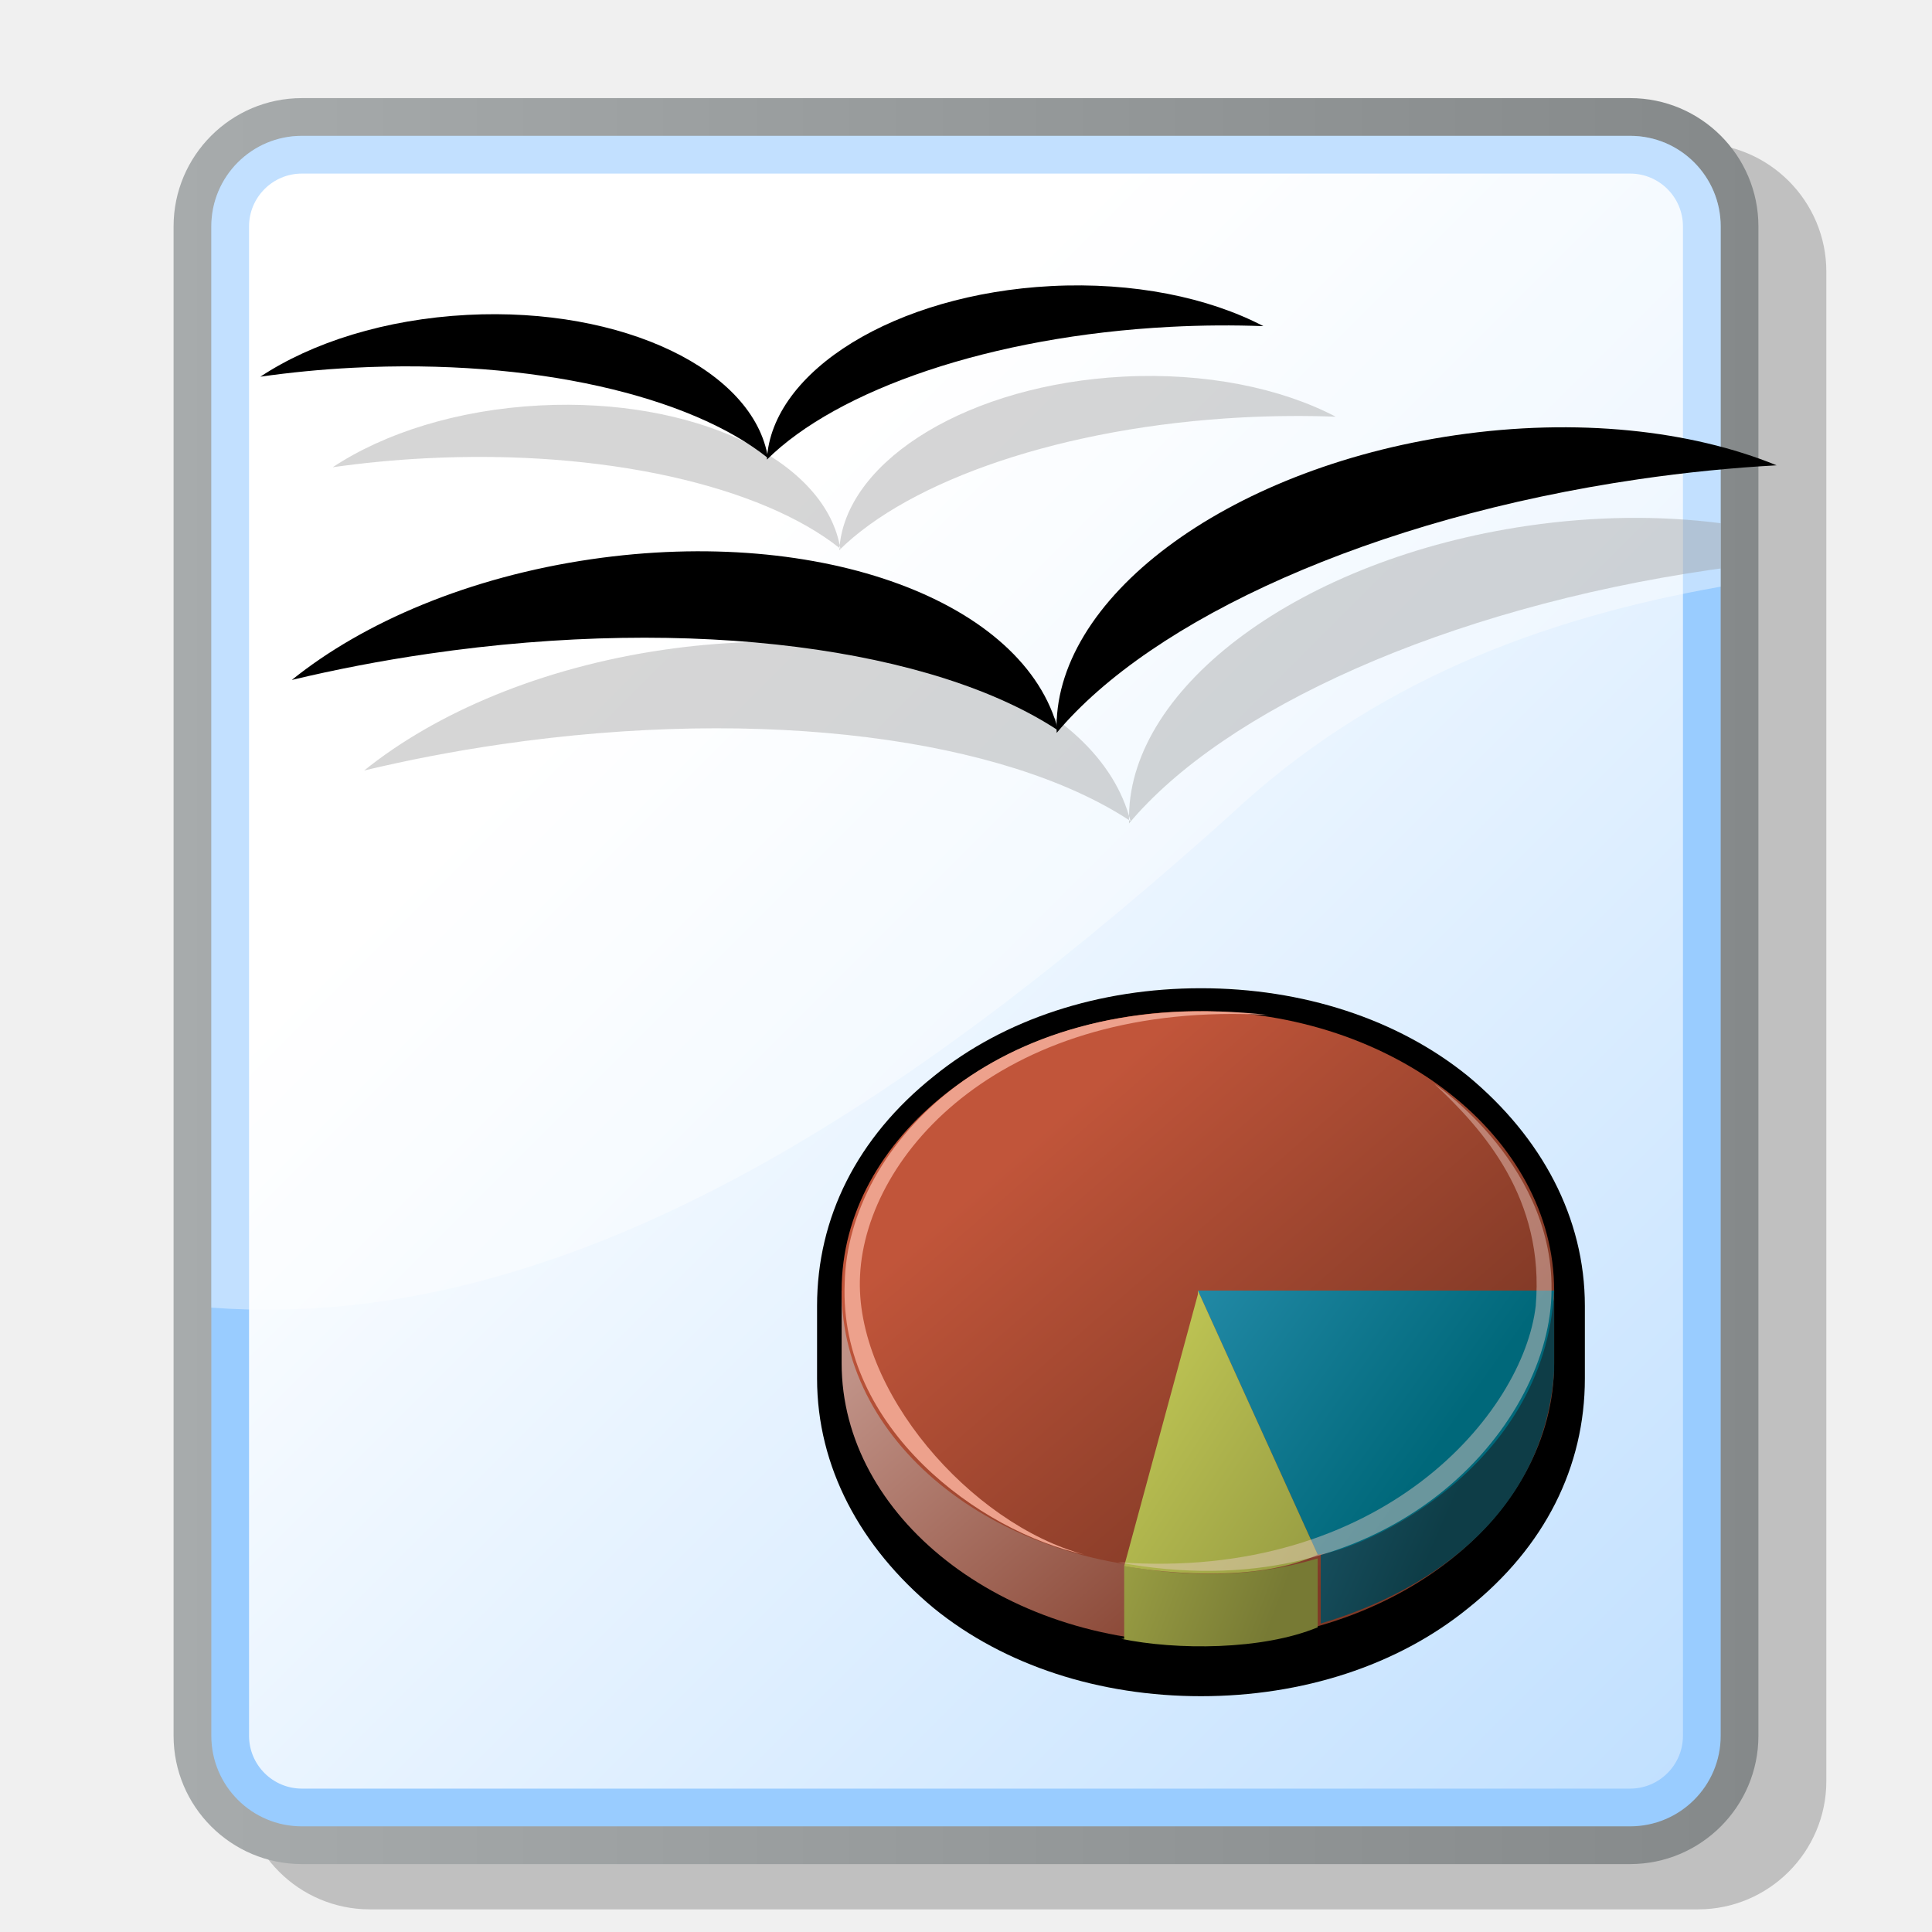
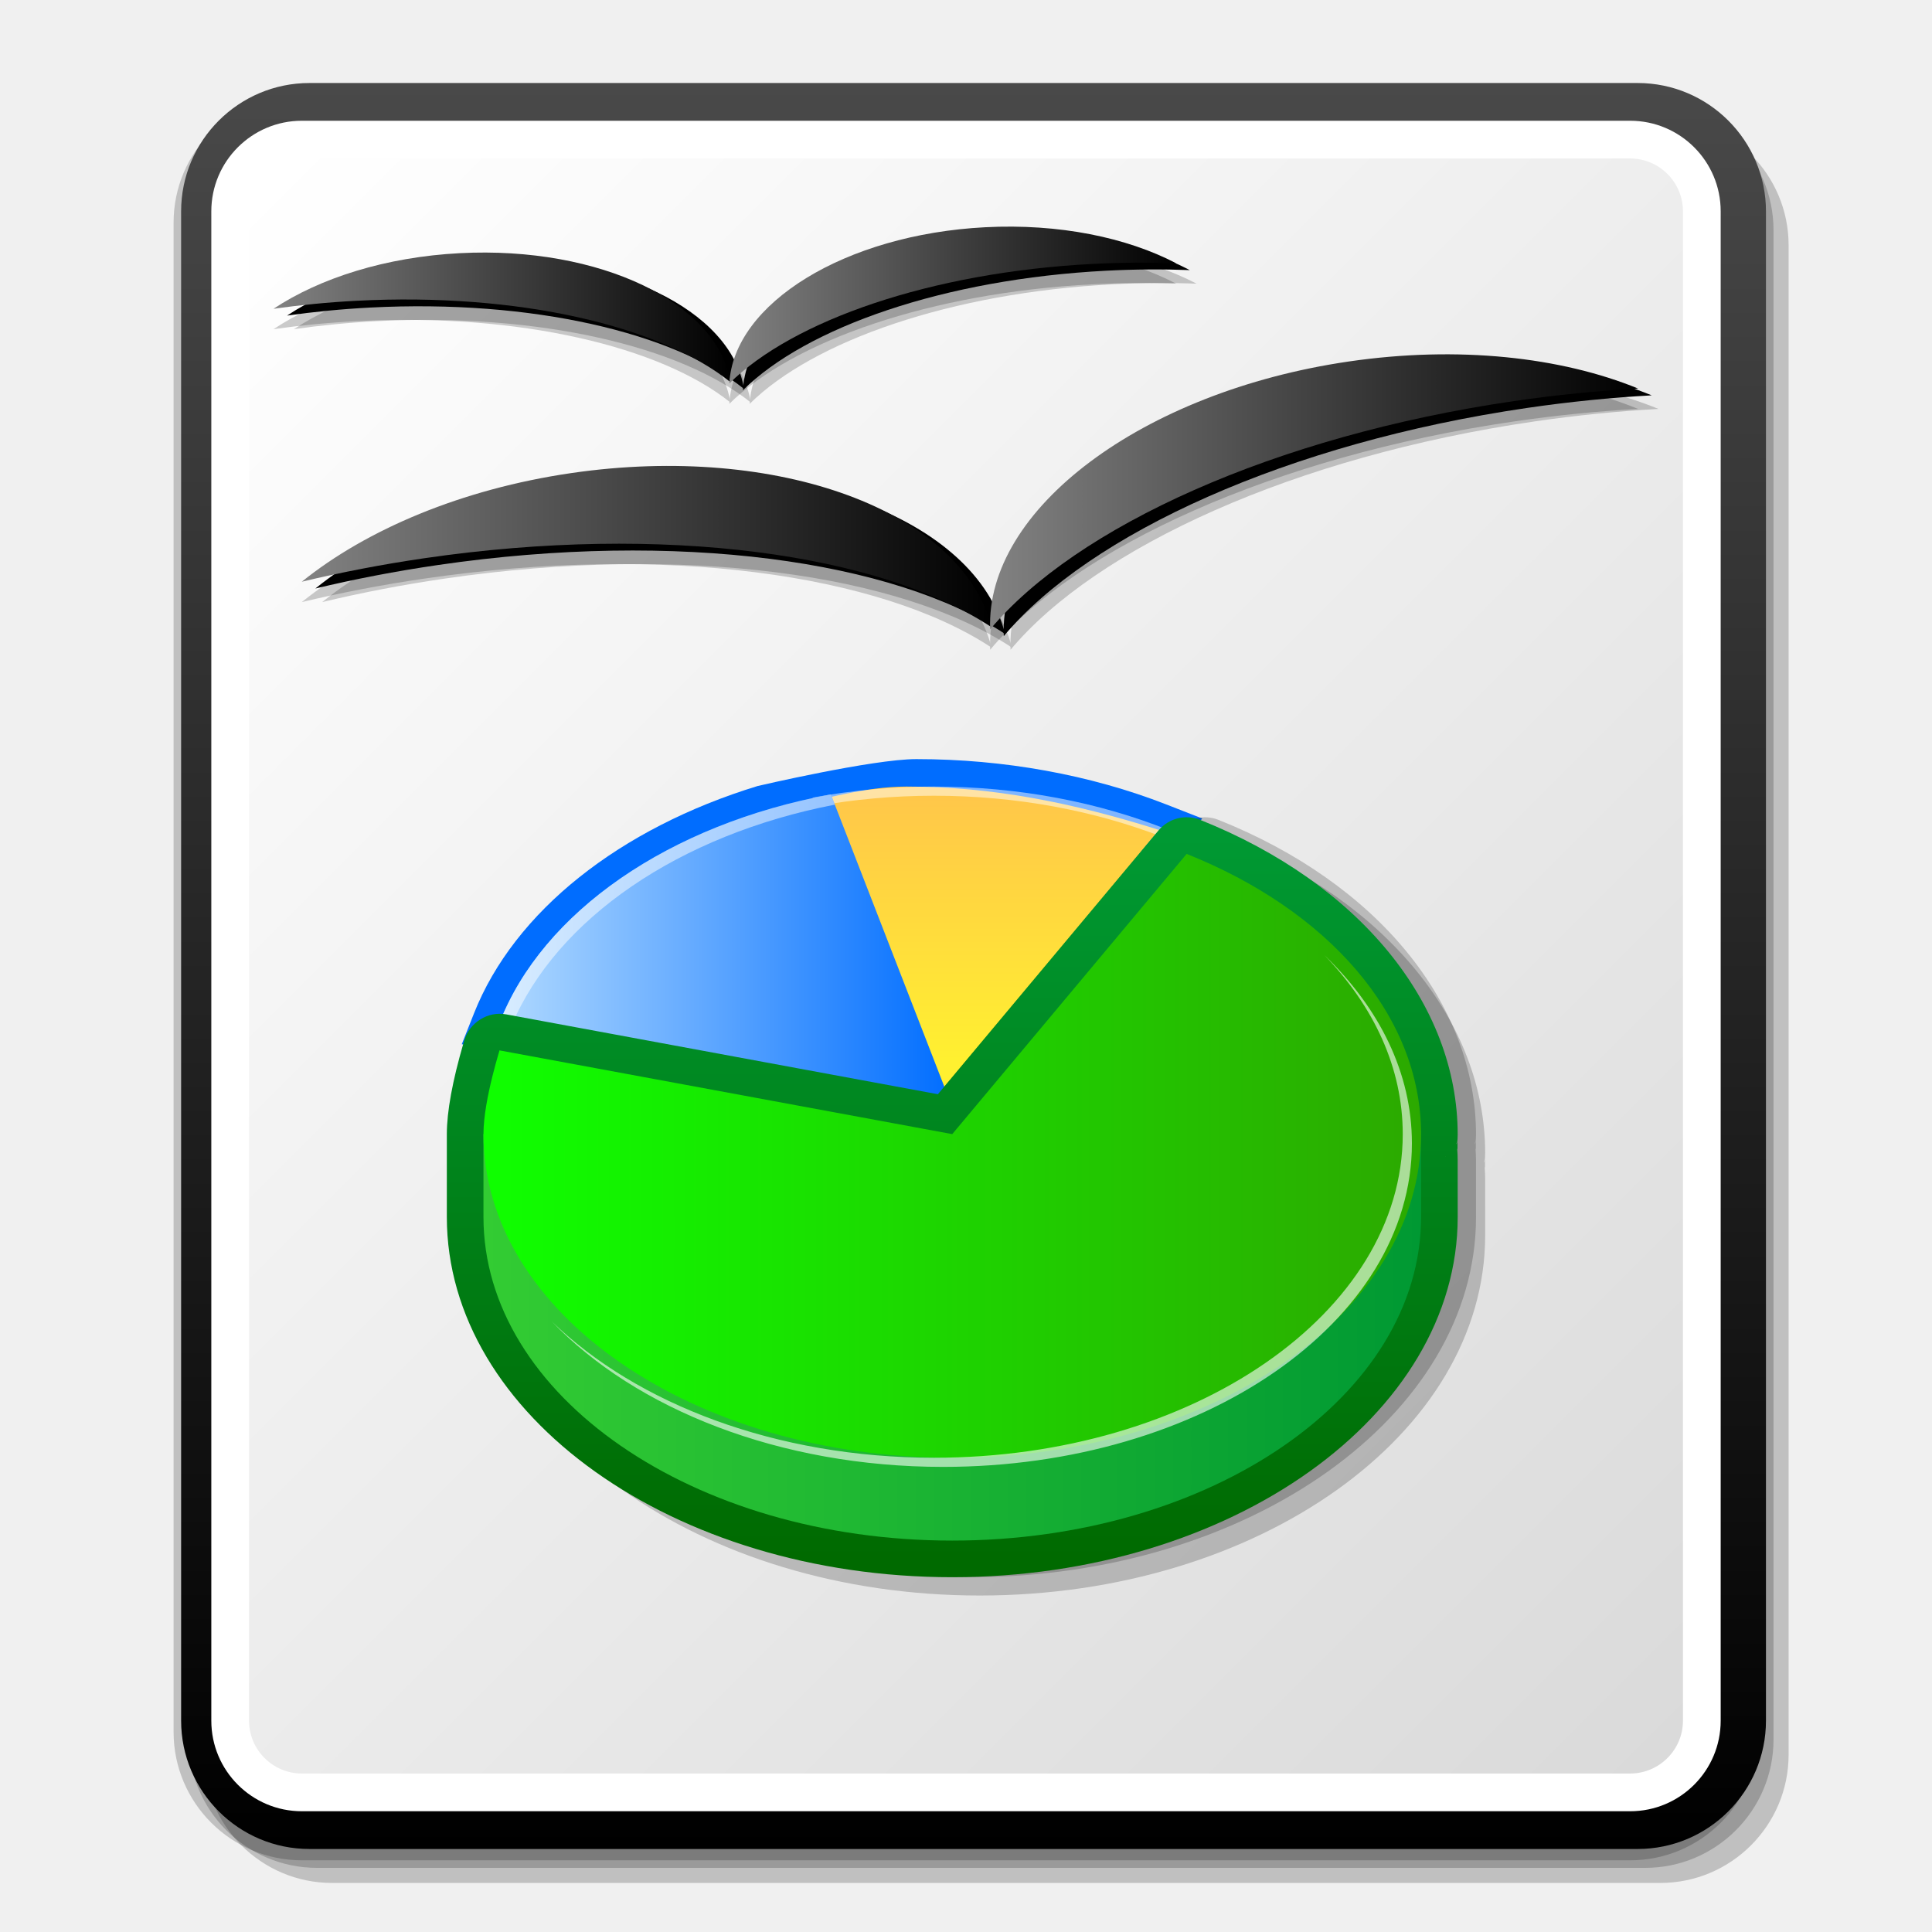
- <svg xmlns="http://www.w3.org/2000/svg" xmlns:ns1="&amp;ns_ai;" ns1:viewOrigin="178 524" ns1:rulerOrigin="-178 -268" ns1:pageBounds="178 524 434 268" width="48pt" height="48pt" viewBox="0 0 256 256" style="overflow:visible;enable-background:new 0 0 256 256" xml:space="preserve" id="svg153">
-   <defs id="defs184" />
-   <g id="Layer_3" ns1:layer="yes" ns1:dimmedPercent="50" ns1:rgbTrio="#4F00FFFF4F00" style="stroke:#000000;">
-     <path ns1:knockout="Off" style="opacity:0.2;stroke:none;" d="M49,19c-9.374,0-17,7.626-17,17v200c0,9.374,7.626,17,17,17h176c9.374,0,17-7.626,17-17    V36c0-9.374-7.626-17-17-17H49z" id="path156" />
-     <linearGradient id="XMLID_1_" gradientUnits="userSpaceOnUse" x1="23" y1="130" x2="233" y2="130">
-       <stop offset="0" style="stop-color:#A7ABAC" id="stop158" />
-       <stop offset="1" style="stop-color:#85898A" id="stop159" />
+ <svg xmlns="http://www.w3.org/2000/svg" width="48pt" height="48pt" viewBox="0 0 256 256" overflow="visible" enable-background="new 0 0 256 256" xml:space="preserve" id="svg610">
+   <defs id="defs740" />
+   <g id="Layer_1">
+     <path opacity="0.2" d="M44,15.5c-9.374,0-17,7.626-17,17v200c0,9.374,7.626,17,17,17h176c9.375,0,17-7.626,17-17v-200     c0-9.374-7.625-17-17-17H44z" id="path613" />
+     <path opacity="0.2" d="M42,13.5c-9.374,0-17,7.626-17,17v200c0,9.374,7.626,17,17,17h176c9.375,0,17-7.626,17-17v-200     c0-9.374-7.625-17-17-17H42z" id="path614" />
+     <path opacity="0.2" d="M40,12.5c-9.374,0-17,7.626-17,17v200c0,9.374,7.626,17,17,17h176c9.375,0,17-7.626,17-17v-200     c0-9.374-7.625-17-17-17H40z" id="path615" />
+     <linearGradient id="XMLID_15_" gradientUnits="userSpaceOnUse" x1="129" y1="11" x2="129" y2="245">
+       <stop offset="0" style="stop-color:#494949" id="stop617" />
+       <stop offset="1" style="stop-color:#000000" id="stop618" />
    </linearGradient>
-     <path ns1:knockout="Off" style="fill:url(#XMLID_1_);stroke:none;" d="M40,13c-9.374,0-17,7.626-17,17v200c0,9.374,7.626,17,17,17h176c9.374,0,17-7.626,17-17    V30c0-9.374-7.626-17-17-17H40z" id="path163" />
-     <path ns1:knockout="Off" style="fill:#99CCFF;stroke:none;" d="M28,230c0,6.627,5.373,12,12,12h176c6.627,0,12-5.373,12-12V30c0-6.627-5.373-12-12-12H40    c-6.627,0-12,5.373-12,12V230z" id="path164" />
-     <linearGradient id="XMLID_2_" gradientUnits="userSpaceOnUse" x1="84.503" y1="86.503" x2="321.502" y2="323.502">
-       <stop offset="0" style="stop-color:#FFFFFF" id="stop166" />
-       <stop offset="1" style="stop-color:#99CCFF" id="stop167" />
+     <path fill="url(#XMLID_15_)" d="M41,11c-9.374,0-17,7.626-17,17v200c0,9.374,7.626,17,17,17h176c9.375,0,17-7.626,17-17V28     c0-9.374-7.625-17-17-17H41z" id="path622" />
+     <path fill="#FFFFFF" d="M28,228c0,6.627,5.373,12,12,12h176c6.627,0,12-5.373,12-12V28c0-6.627-5.373-12-12-12H40     c-6.627,0-12,5.373-12,12V228z" id="path623" />
+     <linearGradient id="XMLID_16_" gradientUnits="userSpaceOnUse" x1="29.053" y1="29.053" x2="226.947" y2="226.947">
+       <stop offset="0" style="stop-color:#FFFFFF" id="stop625" />
+       <stop offset="1" style="stop-color:#DADADA" id="stop626" />
    </linearGradient>
-     <path ns1:knockout="Off" style="fill:url(#XMLID_2_);stroke:none;" d="M40,23c-3.859,0-7,3.14-7,7v200c0,3.859,3.141,7,7,7h176c3.859,0,7-3.141,7-7V30    c0-3.86-3.141-7-7-7H40z" id="path171" />
-     <path ns1:knockout="Off" style="opacity:0.4;fill:#FFFFFF;stroke:none;" d="M163,108c18.593-17.431,40.938-26.006,65-30.265V30c0-6.627-5.373-12-12-12H40    c-6.627,0-12,5.373-12,12v143.268C77.582,177.009,124.478,142.51,163,108z" id="path172" />
-     <path ns1:knockout="Off" style="opacity:0.4;fill:#999999;stroke:none;" d="M111.228,72.608c0.009-0.122,0.022-0.243,0.035-0.364    c-2.228-11.406-19.381-19.576-39.741-18.521c-10.893,0.564-20.601,3.661-27.436,8.19c3.945-0.563,8.041-0.965,12.246-1.183    C80.08,59.501,100.927,64.422,111.228,72.608z M111.228,72.608c-0.008,0.099-0.023,0.196-0.028,0.295    c9.35-9.263,29.647-16.361,53.49-17.596c4.207-0.218,8.321-0.243,12.304-0.09c-7.267-3.799-17.243-5.875-28.136-5.311    c-20.248,1.049-36.399,10.845-37.595,22.338c0.03,0.154,0.069,0.307,0.093,0.462C111.314,72.674,111.269,72.642,111.228,72.608z     M87.92,86.102c-16.121,2.354-30.131,8.308-39.667,15.994c5.79-1.386,11.825-2.552,18.051-3.46    c35.148-5.131,66.839-0.713,83.298,10.031c-0.003-0.183-0.001-0.366,0.001-0.549C144.701,91.466,118.054,81.702,87.92,86.102z     M228,75.329v-6c-7.895-1.02-16.583-0.972-25.585,0.342c-29.968,4.375-52.628,21.189-52.813,38.448    c0.066,0.227,0.146,0.449,0.204,0.678c-0.066-0.044-0.138-0.085-0.205-0.129c0.003,0.148-0.007,0.296-0.001,0.444    c12.618-15.075,41.822-28.456,77.113-33.608C227.145,75.439,227.57,75.389,228,75.329z" id="path173" />
-     <g id="g174">
-       <g id="g175">
-         <path ns1:knockout="Off" style="stroke:none;" d="M56.718,86.636c-6.226,0.908-12.261,2.074-18.051,3.46      c9.536-7.687,23.546-13.641,39.667-15.994c30.544-4.459,57.521,5.627,61.887,22.694C123.819,85.957,92.009,81.483,56.718,86.636      z" id="path176" />
-         <path ns1:knockout="Off" style="stroke:none;" d="M217.128,63.502c6.226-0.909,12.343-1.518,18.286-1.845      c-11.335-4.64-26.462-6.341-42.585-3.987c-30.542,4.459-53.511,21.838-52.814,39.44      C152.633,82.035,181.837,68.654,217.128,63.502z" id="path177" />
+     <path fill="url(#XMLID_16_)" d="M40,21c-3.86,0-7,3.14-7,7v200c0,3.859,3.14,7,7,7h176c3.859,0,7-3.141,7-7V28     c0-3.86-3.141-7-7-7H40z" id="path630" />
+     <g id="g631">
+       <g opacity="0.2" id="g632">
+         <path d="M58.935,76.667c-5.603,0.817-11.035,1.867-16.246,3.114c8.583-6.918,21.191-12.276,35.7-14.395       c27.49-4.013,51.769,5.064,55.698,20.425C119.326,76.056,90.697,72.03,58.935,76.667z" id="path633" />
+         <path d="M203.304,55.846c5.604-0.818,11.108-1.366,16.458-1.66c-10.202-4.176-23.816-5.707-38.327-3.588       c-27.487,4.013-48.159,19.654-47.532,35.496C145.258,72.526,171.542,60.483,203.304,55.846z" id="path634" />
+         <path d="M49.96,42.553c-3.784,0.196-7.471,0.558-11.021,1.064c6.152-4.076,14.889-6.862,24.692-7.371       c18.571-0.963,34.189,6.601,35.851,17.084C90.251,45.91,71.419,41.441,49.96,42.553z" id="path635" />
+         <path d="M147.481,37.67c3.787-0.196,7.489-0.218,11.074-0.081c-6.54-3.419-15.52-5.288-25.322-4.78       c-18.572,0.962-33.323,10.099-33.893,20.698C107.755,45.171,126.023,38.782,147.481,37.67z" id="path636" />
      </g>
-       <g id="g178">
-         <path ns1:knockout="Off" style="stroke:none;" d="M46.746,48.731c-4.205,0.218-8.301,0.62-12.246,1.183      c6.835-4.529,16.543-7.625,27.436-8.19c20.635-1.069,37.988,7.334,39.834,18.983C91.514,52.461,70.59,47.496,46.746,48.731z" id="path179" />
-         <path ns1:knockout="Off" style="stroke:none;" d="M155.104,43.307c4.207-0.218,8.321-0.243,12.304-0.09      c-7.267-3.799-17.243-5.875-28.136-5.311c-20.635,1.069-37.025,11.221-37.658,22.997      C110.963,51.641,131.261,44.542,155.104,43.307z" id="path180" />
+       <g opacity="0.2" id="g637">
+         <path d="M56.235,76.667c-5.603,0.817-11.035,1.867-16.246,3.114c8.583-6.918,21.191-12.276,35.701-14.395       c27.489-4.013,51.769,5.064,55.698,20.425C116.626,76.056,87.997,72.03,56.235,76.667z" id="path638" />
+         <path d="M200.604,55.846c5.604-0.818,11.108-1.366,16.458-1.66c-10.201-4.176-23.815-5.707-38.326-3.588       c-27.488,4.013-48.16,19.654-47.533,35.496C142.559,72.526,168.842,60.483,200.604,55.846z" id="path639" />
+         <path d="M47.26,42.553c-3.785,0.196-7.471,0.558-11.021,1.064c6.151-4.076,14.889-6.862,24.692-7.371       c18.571-0.963,34.189,6.601,35.851,17.084C87.551,45.91,68.72,41.441,47.26,42.553z" id="path640" />
+         <path d="M144.782,37.67c3.786-0.196,7.489-0.218,11.073-0.081c-6.54-3.419-15.52-5.288-25.322-4.78       c-18.571,0.962-33.323,10.099-33.893,20.698C105.055,45.171,123.323,38.782,144.782,37.67z" id="path641" />
      </g>
+       <path d="M58.035,74.867C52.432,75.684,47,76.733,41.789,77.981c8.583-6.918,21.191-12.277,35.7-14.395      c27.49-4.013,51.77,5.064,55.698,20.425C118.426,74.256,89.796,70.229,58.035,74.867z" id="path642" />
+       <path d="M202.404,54.046c5.603-0.818,11.108-1.366,16.457-1.66c-10.201-4.176-23.815-5.707-38.326-3.589      c-27.488,4.013-48.16,19.654-47.533,35.497C144.358,70.726,170.642,58.684,202.404,54.046z" id="path643" />
+       <path d="M49.06,40.753c-3.785,0.196-7.471,0.558-11.021,1.064c6.151-4.077,14.889-6.863,24.692-7.371      c18.571-0.963,34.189,6.601,35.851,17.084C89.351,44.109,70.52,39.641,49.06,40.753z" id="path644" />
+       <path d="M146.582,35.871c3.786-0.196,7.489-0.218,11.073-0.081c-6.54-3.419-15.519-5.287-25.322-4.779      C113.762,31.972,99.01,41.109,98.44,51.708C106.855,43.371,125.124,36.982,146.582,35.871z" id="path645" />
+       <linearGradient id="XMLID_17_" gradientUnits="userSpaceOnUse" x1="39.989" y1="72.424" x2="131.388" y2="72.424">
+         <stop offset="0" style="stop-color:#828282" id="stop647" />
+         <stop offset="1" style="stop-color:#000000" id="stop648" />
+       </linearGradient>
+       <path fill="url(#XMLID_17_)" d="M56.235,73.967c-5.603,0.817-11.035,1.867-16.246,3.114      c8.583-6.917,21.191-12.276,35.701-14.395c27.489-4.013,51.769,5.064,55.698,20.425C116.626,73.356,87.997,69.33,56.235,73.967z      " id="path652" />
+       <linearGradient id="XMLID_18_" gradientUnits="userSpaceOnUse" x1="131.189" y1="65.172" x2="217.061" y2="65.172">
+         <stop offset="0" style="stop-color:#828282" id="stop654" />
+         <stop offset="1" style="stop-color:#000000" id="stop655" />
+       </linearGradient>
+       <path fill="url(#XMLID_18_)" d="M200.604,53.146c5.604-0.818,11.108-1.366,16.458-1.66c-10.201-4.176-23.815-5.707-38.326-3.589      c-27.488,4.013-48.16,19.654-47.533,35.497C142.559,69.826,168.842,57.784,200.604,53.146z" id="path659" />
+       <linearGradient id="XMLID_19_" gradientUnits="userSpaceOnUse" x1="36.239" y1="42.048" x2="96.781" y2="42.048">
+         <stop offset="0" style="stop-color:#828282" id="stop661" />
+         <stop offset="1" style="stop-color:#000000" id="stop662" />
+       </linearGradient>
+       <path fill="url(#XMLID_19_)" d="M47.26,39.853c-3.785,0.196-7.471,0.558-11.021,1.064c6.151-4.077,14.889-6.863,24.692-7.371      c18.571-0.963,34.189,6.601,35.851,17.084C87.551,43.209,68.72,38.741,47.26,39.853z" id="path666" />
+       <linearGradient id="XMLID_20_" gradientUnits="userSpaceOnUse" x1="96.641" y1="40.418" x2="155.856" y2="40.418">
+         <stop offset="0" style="stop-color:#828282" id="stop668" />
+         <stop offset="1" style="stop-color:#000000" id="stop669" />
+       </linearGradient>
+       <path fill="url(#XMLID_20_)" d="M144.782,34.971c3.786-0.196,7.489-0.218,11.073-0.081c-6.54-3.419-15.52-5.288-25.322-4.779      c-18.571,0.961-33.323,10.099-33.893,20.697C105.055,42.471,123.323,36.083,144.782,34.971z" id="path673" />
    </g>
-   </g>
-   <g id="Layer_2" ns1:layer="yes" ns1:editable="no" ns1:dimmedPercent="50" ns1:rgbTrio="#FFFF4F004F00" style="stroke:#000000;">
-     <path ns1:knockout="Off" style="fill:none;stroke:none;" d="M256,256H0V0h256V256z" id="path182" />
-   </g>
-   <g id="Layer_x0020_4" style="fill-rule:nonzero;clip-rule:nonzero;stroke:#000000;stroke-miterlimit:4;overflow:visible;enable-background:new 0 0 204.755 242.183;" transform="matrix(4.06948,0,0,5.07073,50.4788,10.2628)">
-     <path style="stroke:none;" d="M18,26.1c-2.5,1.6-3.8,3.7-3.8,6V34c0,2.3,1.4,4.4,3.8,6c2.3,1.5,5.4,2.3,8.7,2.3s6.4-0.8,8.7-2.3c2.5-1.6,3.8-3.7,3.8-6v-1.9c0-2.3-1.4-4.4-3.8-6c-2.3-1.5-5.4-2.3-8.7-2.3s-6.4,0.8-8.7,2.3z" id="path2923" />
-     <linearGradient id="aigrd5" gradientUnits="userSpaceOnUse" x1="23.13" y1="28.455" x2="30.731" y2="39.377">
-       <stop offset="0" style="stop-color:#C09287" id="stop2925" />
-       <stop offset="1" style="stop-color:#803926" id="stop2926" />
-     </linearGradient>
-     <path style="fill:url(#aigrd5);stroke:none;" d="M37.8,31.7c-1.3-3.1-5.8-5.4-11.2-5.4c-5.4,0-9.9,2.3-11.2,5.4H15v1.9c0,4,5.2,7.3,11.6,7.3c6.4,0,11.6-3.3,11.6-7.3v-1.9h-0.4z" id="path2927" />
-     <linearGradient id="aigrd6" gradientUnits="userSpaceOnUse" x1="22.982" y1="26.53" x2="30.638" y2="37.531">
-       <stop offset="0" style="stop-color:#C1553A" id="stop2929" />
-       <stop offset="1" style="stop-color:#803926" id="stop2930" />
-     </linearGradient>
-     <path style="fill:url(#aigrd6);stroke:none;" d="M38.2,31.7c0,4-5.2,7.3-11.6,7.3C20.2,39,15,35.8,15,31.7c0-4,5.2-7.3,11.6-7.3c6.4,0,11.6,3.3,11.6,7.3z" id="path2931" />
-     <linearGradient id="aigrd7" gradientUnits="userSpaceOnUse" x1="25.008" y1="31.059" x2="35.244" y2="36.693">
-       <stop offset="0" style="stop-color:#2C7894" id="stop2933" />
-       <stop offset="1" style="stop-color:#0E3D47" id="stop2934" />
-     </linearGradient>
-     <path style="fill:url(#aigrd7);stroke:none;" d="M38.2,33.9l0-2c-1.3,4.1-4.1,5.9-7.6,6.7v1.8c3.8-0.9,7.3-3,7.6-6.6z" id="path2935" />
-     <linearGradient id="aigrd8" gradientUnits="userSpaceOnUse" x1="22.534" y1="24.677" x2="34.729" y2="35.496">
-       <stop offset="0" style="stop-color:#3FA6CC" id="stop2937" />
-       <stop offset="1" style="stop-color:#00687A" id="stop2938" />
-     </linearGradient>
-     <path style="fill:url(#aigrd8);stroke:none;" d="M38.2,31.7c-0.3,4.7-6.3,6.8-7.7,6.9l-3.9-6.9h11.6z" id="path2939" />
-     <linearGradient id="aigrd9" gradientUnits="userSpaceOnUse" x1="13.718" y1="33.332" x2="28.977" y2="40.467">
-       <stop offset="0" style="stop-color:#E8F066" id="stop2941" />
-       <stop offset="1" style="stop-color:#777A34" id="stop2942" />
-     </linearGradient>
-     <path style="fill:url(#aigrd9);stroke:none;" d="M24.2,40.8v-1.9c2.2,0.3,4.2,0.3,6.3-0.2l0,1.8c-1.8,0.6-4.6,0.6-6.4,0.3z" id="path2943" />
-     <linearGradient id="aigrd10" gradientUnits="userSpaceOnUse" x1="17.68" y1="28.994" x2="30.699" y2="39.629">
-       <stop offset="0" style="stop-color:#E8F066" id="stop2945" />
-       <stop offset="1" style="stop-color:#949941" id="stop2946" />
-     </linearGradient>
-     <path style="fill:url(#aigrd10);stroke:none;" d="M26.6,31.7l3.9,6.9c-2.4,0.9-6.3,0.3-6.3,0.3l2.4-7.1z" id="path2947" />
-     <path style="opacity:0.45;fill:#ECCFC7;stroke:none;" d="M34.3,26.3c0,0,4.1,2.2,3.8,5.7c-0.3,3.5-5.5,8.1-14.1,6.8c8.6,0.5,13.2-3.9,13.6-6.7c0.3-2.8-1.7-4.6-3.3-5.8z" id="path2948" />
-     <path style="fill:#EDA18C;stroke:none;" d="M22.9,38.6c-3.4-0.6-8-3.3-7.8-7.1c0.1-3.6,5-7.8,13.8-7c-8.6-0.4-13.1,3.6-13.3,6.8c-0.2,3,3.6,6.5,7.3,7.3z" id="path2949" />
+     <g id="g674">
+       <linearGradient id="XMLID_21_" gradientUnits="userSpaceOnUse" x1="68.096" y1="127.377" x2="151.321" y2="127.377">
+         <stop offset="0" style="stop-color:#006DFF" id="stop676" />
+         <stop offset="1" style="stop-color:#006DFF" id="stop677" />
+       </linearGradient>
+       <path fill="url(#XMLID_21_)" d="M130.025,142.709l29.282-34.253l-4.769-1.863c-10.06-3.931-21.514-6.008-33.123-6.008      c-5.777,0-21.033,3.569-21.033,3.569c-18.234,5.582-32.223,16.599-37.574,30.118l-1.621,4.094l56.851,10.289l2.188,5.516      l3.79-4.434l9.478,1.715L130.025,142.709z" id="path681" />
+       <g opacity="0.2" id="g682">
+         <path d="M157.154,112.458c0,0-27.528,32.913-29.24,34.958c-2.658-0.492-57.206-10.58-57.206-10.58       c-2.425-0.449-4.868,1.08-5.562,3.482l-0.086,0.299c-1.467,5.033-2.212,9.102-2.212,12.088v10.977       c0,26.32,30.043,47.734,66.972,47.734s66.972-21.414,66.972-47.734l-0.004-7.619c-0.002-0.432-0.021-0.875-0.053-1.32       c0.005-0.059,0.033-0.109,0.033-0.17c0-0.002-0.003-1.141-0.003-1.141c0,0.002,0,0.004,0,0.006       c0,0.213-0.069,0.406-0.121,0.602c-0.004-0.027-0.014-0.053-0.018-0.082c0.048-0.195,0.135-0.35,0.146-0.586l0.019-0.592       c0-17.354-13.071-33.309-34.112-41.713C160.726,110.285,158.505,110.846,157.154,112.458 M195.236,155.654       c-0.016,0.008-0.024,0.025-0.04,0.033c-0.015,0.006-0.029,0.004-0.043,0.01C195.182,155.686,195.209,155.664,195.236,155.654z" id="path683" />
+       </g>
+       <g opacity="0.2" id="g684">
+         <path d="M155.941,110.032c0,0-27.529,32.912-29.24,34.958c-2.658-0.492-57.206-10.582-57.206-10.582       c-2.425-0.449-4.868,1.08-5.562,3.484l-0.086,0.299c-1.467,5.031-2.212,9.1-2.212,12.086v10.977       c0,26.32,30.043,47.734,66.972,47.734c36.928,0,66.972-21.414,66.972-47.734l-0.005-7.617c-0.001-0.432-0.021-0.877-0.052-1.32       c0.004-0.061,0.033-0.109,0.033-0.17c0-0.002-0.004-1.143-0.004-1.143c0,0.002,0,0.004,0,0.008       c0,0.213-0.068,0.404-0.121,0.602c-0.003-0.027-0.013-0.055-0.018-0.084c0.049-0.195,0.135-0.35,0.146-0.584       c0,0,0.02-0.592,0.02-0.594c0-17.354-13.071-33.308-34.113-41.712C159.512,107.858,157.291,108.419,155.941,110.032        M194.023,153.227c-0.016,0.008-0.025,0.025-0.041,0.033c-0.014,0.006-0.029,0.006-0.042,0.01       C193.969,153.26,193.996,153.238,194.023,153.227z" id="path685" />
+       </g>
+       <linearGradient id="XMLID_22_" gradientUnits="userSpaceOnUse" x1="135.641" y1="155.338" x2="135.641" y2="107.455">
+         <stop offset="0" style="stop-color:#C77700" id="stop687" />
+         <stop offset="1" style="stop-color:#E1AB1A" id="stop688" />
+       </linearGradient>
+       <path fill="url(#XMLID_22_)" d="M120.112,107.454v47.884l31.057-37.132c0-6.463,0-8.232,0-8.232      C145.413,109.974,131.381,108.636,120.112,107.454z" id="path692" />
+       <linearGradient id="XMLID_23_" gradientUnits="userSpaceOnUse" x1="128.815" y1="96.305" x2="128.815" y2="140.558">
+         <stop offset="0" style="stop-color:#FFBC50" id="stop694" />
+         <stop offset="1" style="stop-color:#FFF030" id="stop695" />
+       </linearGradient>
+       <path fill="url(#XMLID_23_)" d="M120.112,104.225c-5.563,0-10.949,1.725-16.078,2.674l18.504,40.206l31.057-37.132      C142.03,106.324,131.431,104.225,120.112,104.225z" id="path699" />
+       <path opacity="0.5" fill="#FFFFFF" d="M123.753,105.438c11.004,0,21.317,1.997,30.281,5.461      l0.775-0.926c-9.14-3.65-19.738-5.749-31.057-5.749c-5.563,0-10.949,0.512-16.078,1.461l0.443,1.141      C113.116,105.93,118.348,105.438,123.753,105.438z" id="path700" />
+       <linearGradient id="XMLID_24_" gradientUnits="userSpaceOnUse" x1="95.697" y1="150.677" x2="96.555" y2="138.671">
+         <stop offset="0" style="stop-color:#0053BD" id="stop702" />
+         <stop offset="1" style="stop-color:#006DFF" id="stop703" />
+       </linearGradient>
+       <path fill="url(#XMLID_24_)" d="M66.168,142.604l60.005,11.1v-8.232l-60.005-11.1C66.168,134.371,66.168,135.838,66.168,142.604      z" id="path707" />
+       <linearGradient id="XMLID_25_" gradientUnits="userSpaceOnUse" x1="66.168" y1="125.974" x2="126.174" y2="125.974">
+         <stop offset="0" style="stop-color:#B0D9FF" id="stop709" />
+         <stop offset="1" style="stop-color:#006DFF" id="stop710" />
+       </linearGradient>
+       <path fill="url(#XMLID_25_)" d="M66.168,135.584l60.005,11.1l-16.079-41.42C88.714,109.208,71.884,120.826,66.168,135.584z" id="path714" />
+       <path opacity="0.5" fill="#FFFFFF" d="M110.621,106.621l-0.526-1.358      c-21.381,3.945-38.211,15.563-43.927,30.321l1.617,0.299C73.766,121.724,90.018,110.601,110.621,106.621z" id="path715" />
+       <linearGradient id="XMLID_26_" gradientUnits="userSpaceOnUse" x1="126.18" y1="110.748" x2="126.18" y2="206.552">
+         <stop offset="0" style="stop-color:#009933" id="stop717" />
+         <stop offset="1" style="stop-color:#006A00" id="stop718" />
+       </linearGradient>
+       <path fill="url(#XMLID_26_)" d="M153.515,110.032c0,0-27.529,32.912-29.24,34.958c-2.658-0.492-57.207-10.582-57.207-10.582      c-2.424-0.449-4.868,1.08-5.562,3.484l-0.086,0.299c-1.467,5.031-2.212,9.1-2.212,12.086v10.977      c0,26.32,30.043,47.734,66.972,47.734s66.973-21.414,66.973-47.734l-0.005-7.617c-0.001-0.432-0.021-0.877-0.053-1.32      c0.005-0.061,0.033-0.109,0.033-0.17c0-0.002-0.003-1.143-0.003-1.143c0,0.002,0,0.004,0,0.008c0,0.213-0.069,0.404-0.121,0.602      c-0.004-0.027-0.013-0.055-0.018-0.084c0.048-0.195,0.135-0.35,0.146-0.584c0,0,0.019-0.592,0.019-0.594      c0-17.354-13.07-33.308-34.112-41.712C157.085,107.858,154.864,108.419,153.515,110.032 M191.596,153.227      c-0.016,0.008-0.024,0.025-0.04,0.033c-0.015,0.006-0.029,0.006-0.043,0.01C191.541,153.26,191.568,153.238,191.596,153.227z" id="path722" />
+       <linearGradient id="XMLID_27_" gradientUnits="userSpaceOnUse" x1="64.061" y1="176.977" x2="188.298" y2="176.977">
+         <stop offset="0" style="stop-color:#33CC33" id="stop724" />
+         <stop offset="1" style="stop-color:#009933" id="stop725" />
+       </linearGradient>
+       <path fill="url(#XMLID_27_)" d="M188.271,149.82l-62.091,11.434l-62.118-10.977c0-2.17,0,6.275,0,10.977      c0,23.686,27.811,42.881,62.118,42.881c34.308,0,62.118-19.195,62.118-42.881C188.298,145.385,188.271,156.512,188.271,149.82z" id="path729" />
+       <linearGradient id="XMLID_28_" gradientUnits="userSpaceOnUse" x1="64.061" y1="153.152" x2="188.298" y2="153.152">
+         <stop offset="0" style="stop-color:#0FFF00" id="stop731" />
+         <stop offset="1" style="stop-color:#2CA900" id="stop732" />
+       </linearGradient>
+       <path fill="url(#XMLID_28_)" d="M157.236,113.147l-31.057,37.13L66.174,139.18c0.31-0.799-2.113,6.395-2.113,11.098      c0,23.684,27.811,42.881,62.118,42.881c34.308,0,62.118-19.197,62.118-42.881C188.298,134.406,175.799,120.562,157.236,113.147z      " id="path736" />
+       <path opacity="0.6" fill="#FFFFFF" d="M175.494,126.563c6.553,6.79,10.377,14.94,10.377,23.714      c0,23.684-27.811,42.881-62.118,42.881c-20.897,0-39.371-7.131-50.63-18.053c11.116,11.605,30.18,19.266,51.844,19.266      c34.307,0,62.118-19.197,62.118-42.881C187.084,142.189,182.786,133.586,175.494,126.563z" id="path737" />
+     </g>
+     <rect id="_x3C_Slice_x3E_" fill="none" width="256" height="256" />
  </g>
</svg>
